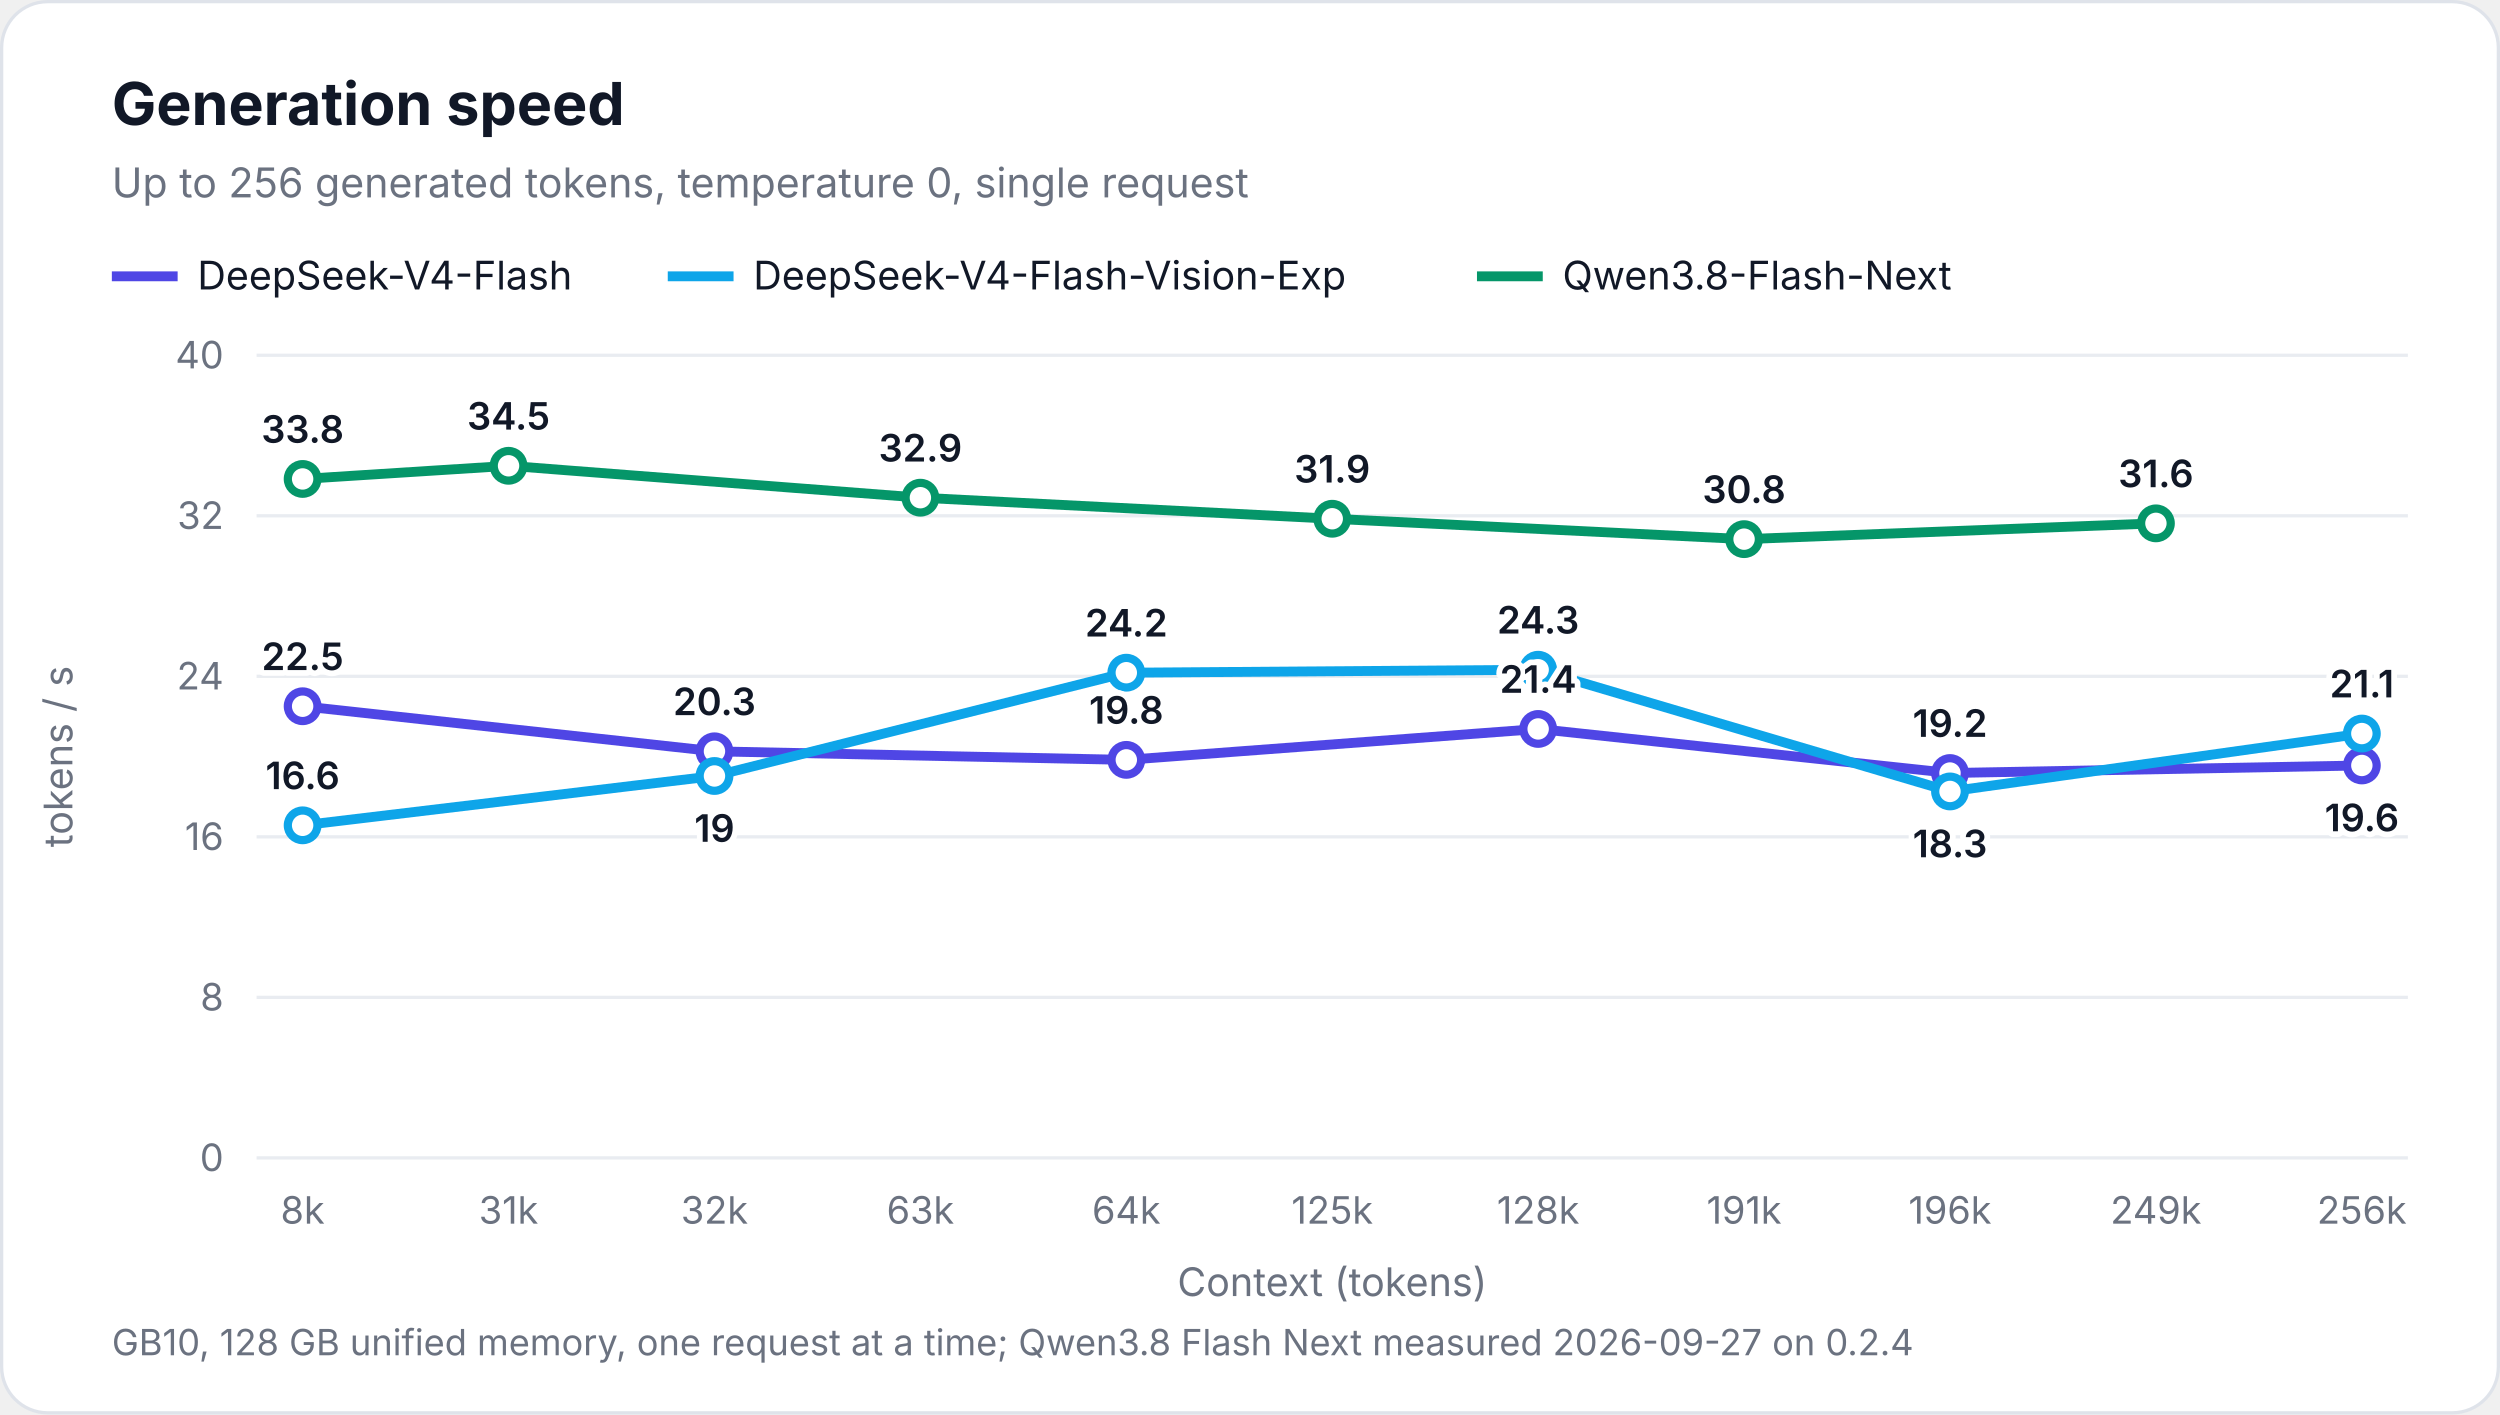
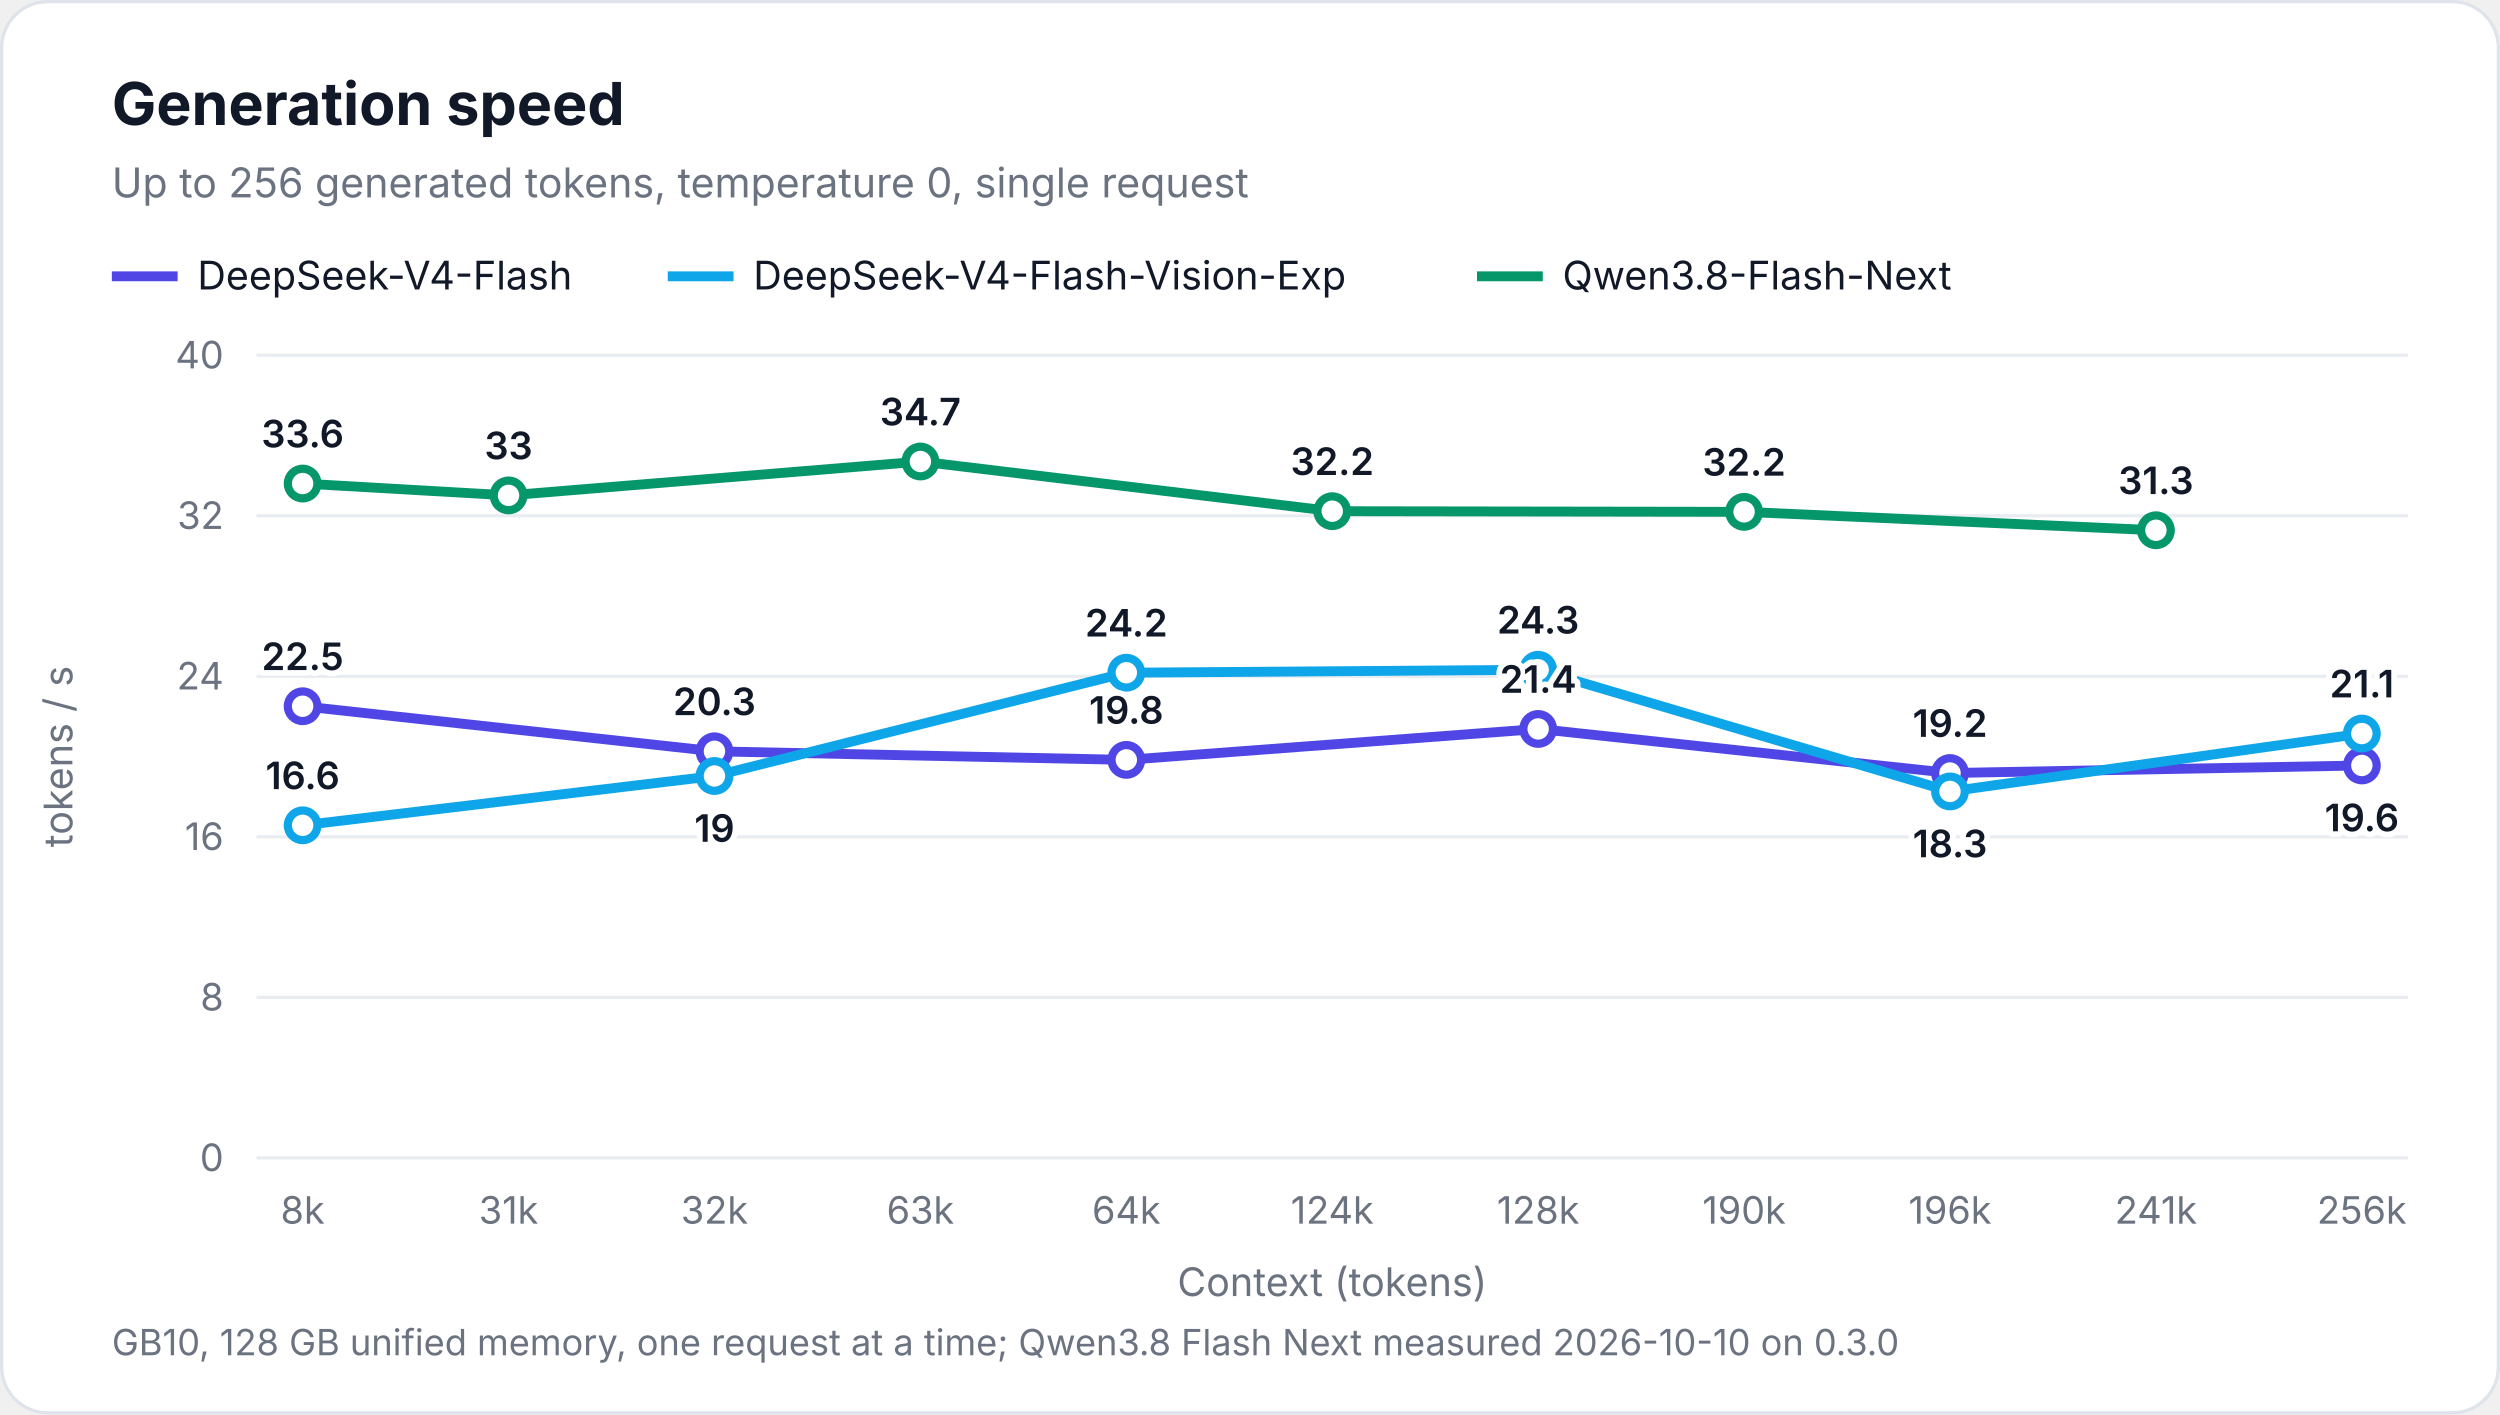
<svg xmlns="http://www.w3.org/2000/svg" width="760" height="430" viewBox="0 0 760 430" font-family="Inter, Segoe UI, Helvetica, Arial, sans-serif">
  <rect x="0.5" y="0.5" width="759" height="429" rx="14" fill="#ffffff" stroke="#dfe3ea" />
  <text x="34" y="38" font-size="18" font-weight="700" fill="#111827">Generation speed</text>
  <text x="34" y="60" font-size="12.5" fill="#6b7280">Up to 256 generated tokens, temperature 0, single request</text>
-   <text x="34" y="412" font-size="11" fill="#6b7280">GB10, 128 GB unified memory, one request at a time; Qwen3.8 Flash Next measured 2026-09-27 on 0.2.4</text>
+   <text x="34" y="412" font-size="11" fill="#6b7280">GB10, 128 GB unified memory, one request at a time; Qwen3.8 Flash Next measured 2026-10-10 on 0.3.0</text>
  <line x1="78" y1="352.0" x2="732" y2="352.0" stroke="#e9ecf1" />
  <text x="68" y="356.0" font-size="11.5" text-anchor="end" fill="#6b7280">0</text>
  <line x1="78" y1="303.2" x2="732" y2="303.2" stroke="#e9ecf1" />
  <text x="68" y="307.2" font-size="11.5" text-anchor="end" fill="#6b7280">8</text>
  <line x1="78" y1="254.4" x2="732" y2="254.4" stroke="#e9ecf1" />
  <text x="68" y="258.4" font-size="11.5" text-anchor="end" fill="#6b7280">16</text>
  <line x1="78" y1="205.6" x2="732" y2="205.6" stroke="#e9ecf1" />
  <text x="68" y="209.6" font-size="11.5" text-anchor="end" fill="#6b7280">24</text>
  <line x1="78" y1="156.8" x2="732" y2="156.8" stroke="#e9ecf1" />
  <text x="68" y="160.8" font-size="11.5" text-anchor="end" fill="#6b7280">32</text>
  <line x1="78" y1="108.0" x2="732" y2="108.0" stroke="#e9ecf1" />
  <text x="68" y="112.0" font-size="11.5" text-anchor="end" fill="#6b7280">40</text>
  <text x="22" y="230.0" font-size="12" fill="#6b7280" text-anchor="middle" transform="rotate(-90 22 230.0)">tokens / s</text>
  <text x="405.0" y="394" font-size="12" fill="#6b7280" text-anchor="middle">Context (tokens)</text>
  <text x="92.0" y="372" font-size="11.5" text-anchor="middle" fill="#6b7280">8k</text>
  <text x="154.6" y="372" font-size="11.5" text-anchor="middle" fill="#6b7280">31k</text>
  <text x="217.2" y="372" font-size="11.5" text-anchor="middle" fill="#6b7280">32k</text>
  <text x="279.8" y="372" font-size="11.5" text-anchor="middle" fill="#6b7280">63k</text>
  <text x="342.4" y="372" font-size="11.5" text-anchor="middle" fill="#6b7280">64k</text>
-   <text x="405.0" y="372" font-size="11.5" text-anchor="middle" fill="#6b7280">125k</text>
+   <text x="405.0" y="372" font-size="11.5" text-anchor="middle" fill="#6b7280">124k</text>
  <text x="467.6" y="372" font-size="11.5" text-anchor="middle" fill="#6b7280">128k</text>
-   <text x="530.2" y="372" font-size="11.5" text-anchor="middle" fill="#6b7280">191k</text>
+   <text x="530.2" y="372" font-size="11.5" text-anchor="middle" fill="#6b7280">190k</text>
  <text x="592.8" y="372" font-size="11.5" text-anchor="middle" fill="#6b7280">196k</text>
-   <text x="655.4" y="372" font-size="11.5" text-anchor="middle" fill="#6b7280">249k</text>
+   <text x="655.4" y="372" font-size="11.5" text-anchor="middle" fill="#6b7280">241k</text>
  <text x="718.0" y="372" font-size="11.5" text-anchor="middle" fill="#6b7280">256k</text>
  <path d="M92.0,214.7 L217.2,228.4 L342.4,231.0 L467.6,221.6 L592.8,235.0 L718.0,232.7" fill="none" stroke="#4f46e5" stroke-width="3" stroke-linejoin="round" stroke-linecap="round" />
  <circle cx="92.0" cy="214.7" r="4.5" fill="#ffffff" stroke="#4f46e5" stroke-width="2.5" />
  <circle cx="217.2" cy="228.4" r="4.5" fill="#ffffff" stroke="#4f46e5" stroke-width="2.5" />
  <circle cx="342.4" cy="231.0" r="4.5" fill="#ffffff" stroke="#4f46e5" stroke-width="2.5" />
  <circle cx="467.6" cy="221.6" r="4.5" fill="#ffffff" stroke="#4f46e5" stroke-width="2.5" />
  <circle cx="592.8" cy="235.0" r="4.5" fill="#ffffff" stroke="#4f46e5" stroke-width="2.5" />
  <circle cx="718.0" cy="232.7" r="4.5" fill="#ffffff" stroke="#4f46e5" stroke-width="2.5" />
  <path d="M92.0,250.9 L217.2,235.9 L342.4,204.5 L467.6,203.6 L592.8,240.6 L718.0,223.0" fill="none" stroke="#0ea5e9" stroke-width="3" stroke-linejoin="round" stroke-linecap="round" />
  <circle cx="92.0" cy="250.9" r="4.5" fill="#ffffff" stroke="#0ea5e9" stroke-width="2.5" />
  <circle cx="217.2" cy="235.9" r="4.5" fill="#ffffff" stroke="#0ea5e9" stroke-width="2.5" />
  <circle cx="342.4" cy="204.5" r="4.5" fill="#ffffff" stroke="#0ea5e9" stroke-width="2.5" />
  <circle cx="467.6" cy="203.6" r="4.5" fill="#ffffff" stroke="#0ea5e9" stroke-width="2.5" />
  <circle cx="592.8" cy="240.6" r="4.5" fill="#ffffff" stroke="#0ea5e9" stroke-width="2.5" />
  <circle cx="718.0" cy="223.0" r="4.5" fill="#ffffff" stroke="#0ea5e9" stroke-width="2.5" />
-   <path d="M92.0,145.6 L154.6,141.6 L279.8,151.3 L405.0,157.7 L530.2,163.9 L655.4,159.1" fill="none" stroke="#059669" stroke-width="3" stroke-linejoin="round" stroke-linecap="round" />
-   <circle cx="92.0" cy="145.6" r="4.5" fill="#ffffff" stroke="#059669" stroke-width="2.5" />
-   <circle cx="154.6" cy="141.6" r="4.5" fill="#ffffff" stroke="#059669" stroke-width="2.5" />
-   <circle cx="279.8" cy="151.3" r="4.5" fill="#ffffff" stroke="#059669" stroke-width="2.5" />
-   <circle cx="405.0" cy="157.7" r="4.5" fill="#ffffff" stroke="#059669" stroke-width="2.5" />
-   <circle cx="530.2" cy="163.9" r="4.5" fill="#ffffff" stroke="#059669" stroke-width="2.5" />
-   <circle cx="655.4" cy="159.1" r="4.5" fill="#ffffff" stroke="#059669" stroke-width="2.5" />
-   <text x="92.0" y="134.6" font-size="11.5" font-weight="600" text-anchor="middle" fill="#111827" stroke="#ffffff" stroke-width="3.5" stroke-linejoin="round" paint-order="stroke">33.8</text>
+   <path d="M92.0,147.0 L154.6,150.6 L279.8,140.3 L405.0,155.4 L530.2,155.6 L655.4,161.2" fill="none" stroke="#059669" stroke-width="3" stroke-linejoin="round" stroke-linecap="round" />
+   <circle cx="92.0" cy="147.0" r="4.5" fill="#ffffff" stroke="#059669" stroke-width="2.5" />
+   <circle cx="154.6" cy="150.6" r="4.5" fill="#ffffff" stroke="#059669" stroke-width="2.5" />
+   <circle cx="279.8" cy="140.3" r="4.5" fill="#ffffff" stroke="#059669" stroke-width="2.5" />
+   <circle cx="405.0" cy="155.4" r="4.5" fill="#ffffff" stroke="#059669" stroke-width="2.5" />
+   <circle cx="530.2" cy="155.6" r="4.5" fill="#ffffff" stroke="#059669" stroke-width="2.5" />
+   <circle cx="655.4" cy="161.2" r="4.5" fill="#ffffff" stroke="#059669" stroke-width="2.5" />
+   <text x="92.0" y="136.0" font-size="11.5" font-weight="600" text-anchor="middle" fill="#111827" stroke="#ffffff" stroke-width="3.5" stroke-linejoin="round" paint-order="stroke">33.6</text>
  <text x="92.0" y="203.7" font-size="11.5" font-weight="600" text-anchor="middle" fill="#111827" stroke="#ffffff" stroke-width="3.5" stroke-linejoin="round" paint-order="stroke">22.5</text>
  <text x="92.0" y="239.9" font-size="11.5" font-weight="600" text-anchor="middle" fill="#111827" stroke="#ffffff" stroke-width="3.5" stroke-linejoin="round" paint-order="stroke">16.6</text>
  <text x="217.2" y="217.4" font-size="11.5" font-weight="600" text-anchor="middle" fill="#111827" stroke="#ffffff" stroke-width="3.5" stroke-linejoin="round" paint-order="stroke">20.3</text>
  <text x="217.2" y="255.9" font-size="11.5" font-weight="600" text-anchor="middle" fill="#111827" stroke="#ffffff" stroke-width="3.5" stroke-linejoin="round" paint-order="stroke">19</text>
  <text x="342.4" y="193.5" font-size="11.5" font-weight="600" text-anchor="middle" fill="#111827" stroke="#ffffff" stroke-width="3.5" stroke-linejoin="round" paint-order="stroke">24.2</text>
  <text x="342.4" y="220.0" font-size="11.5" font-weight="600" text-anchor="middle" fill="#111827" stroke="#ffffff" stroke-width="3.5" stroke-linejoin="round" paint-order="stroke">19.8</text>
  <text x="467.6" y="192.6" font-size="11.5" font-weight="600" text-anchor="middle" fill="#111827" stroke="#ffffff" stroke-width="3.5" stroke-linejoin="round" paint-order="stroke">24.3</text>
  <text x="467.6" y="210.6" font-size="11.5" font-weight="600" text-anchor="middle" fill="#111827" stroke="#ffffff" stroke-width="3.5" stroke-linejoin="round" paint-order="stroke">21.4</text>
  <text x="592.8" y="224.0" font-size="11.5" font-weight="600" text-anchor="middle" fill="#111827" stroke="#ffffff" stroke-width="3.5" stroke-linejoin="round" paint-order="stroke">19.2</text>
  <text x="592.8" y="260.6" font-size="11.5" font-weight="600" text-anchor="middle" fill="#111827" stroke="#ffffff" stroke-width="3.5" stroke-linejoin="round" paint-order="stroke">18.3</text>
  <text x="718.0" y="212.0" font-size="11.5" font-weight="600" text-anchor="middle" fill="#111827" stroke="#ffffff" stroke-width="3.5" stroke-linejoin="round" paint-order="stroke">21.1</text>
  <text x="718.0" y="252.7" font-size="11.5" font-weight="600" text-anchor="middle" fill="#111827" stroke="#ffffff" stroke-width="3.5" stroke-linejoin="round" paint-order="stroke">19.6</text>
-   <text x="154.6" y="130.6" font-size="11.5" font-weight="600" text-anchor="middle" fill="#111827" stroke="#ffffff" stroke-width="3.5" stroke-linejoin="round" paint-order="stroke">34.5</text>
-   <text x="279.8" y="140.3" font-size="11.5" font-weight="600" text-anchor="middle" fill="#111827" stroke="#ffffff" stroke-width="3.5" stroke-linejoin="round" paint-order="stroke">32.9</text>
-   <text x="405.0" y="146.7" font-size="11.5" font-weight="600" text-anchor="middle" fill="#111827" stroke="#ffffff" stroke-width="3.5" stroke-linejoin="round" paint-order="stroke">31.9</text>
-   <text x="530.2" y="152.9" font-size="11.5" font-weight="600" text-anchor="middle" fill="#111827" stroke="#ffffff" stroke-width="3.5" stroke-linejoin="round" paint-order="stroke">30.8</text>
-   <text x="655.4" y="148.1" font-size="11.5" font-weight="600" text-anchor="middle" fill="#111827" stroke="#ffffff" stroke-width="3.5" stroke-linejoin="round" paint-order="stroke">31.6</text>
+   <text x="154.6" y="139.6" font-size="11.5" font-weight="600" text-anchor="middle" fill="#111827" stroke="#ffffff" stroke-width="3.5" stroke-linejoin="round" paint-order="stroke">33</text>
+   <text x="279.8" y="129.3" font-size="11.5" font-weight="600" text-anchor="middle" fill="#111827" stroke="#ffffff" stroke-width="3.5" stroke-linejoin="round" paint-order="stroke">34.7</text>
+   <text x="405.0" y="144.4" font-size="11.5" font-weight="600" text-anchor="middle" fill="#111827" stroke="#ffffff" stroke-width="3.5" stroke-linejoin="round" paint-order="stroke">32.2</text>
+   <text x="530.2" y="144.6" font-size="11.5" font-weight="600" text-anchor="middle" fill="#111827" stroke="#ffffff" stroke-width="3.5" stroke-linejoin="round" paint-order="stroke">32.2</text>
+   <text x="655.4" y="150.2" font-size="11.5" font-weight="600" text-anchor="middle" fill="#111827" stroke="#ffffff" stroke-width="3.5" stroke-linejoin="round" paint-order="stroke">31.3</text>
  <line x1="34.0" y1="84" x2="54.0" y2="84" stroke="#4f46e5" stroke-width="3" />
  <text x="60.0" y="88" font-size="12" fill="#111827">DeepSeek-V4-Flash</text>
  <line x1="203.0" y1="84" x2="223.0" y2="84" stroke="#0ea5e9" stroke-width="3" />
  <text x="229.0" y="88" font-size="12" fill="#111827">DeepSeek-V4-Flash-Vision-Exp</text>
  <line x1="449.0" y1="84" x2="469.0" y2="84" stroke="#059669" stroke-width="3" />
  <text x="475.0" y="88" font-size="12" fill="#111827">Qwen3.8-Flash-Next</text>
</svg>
